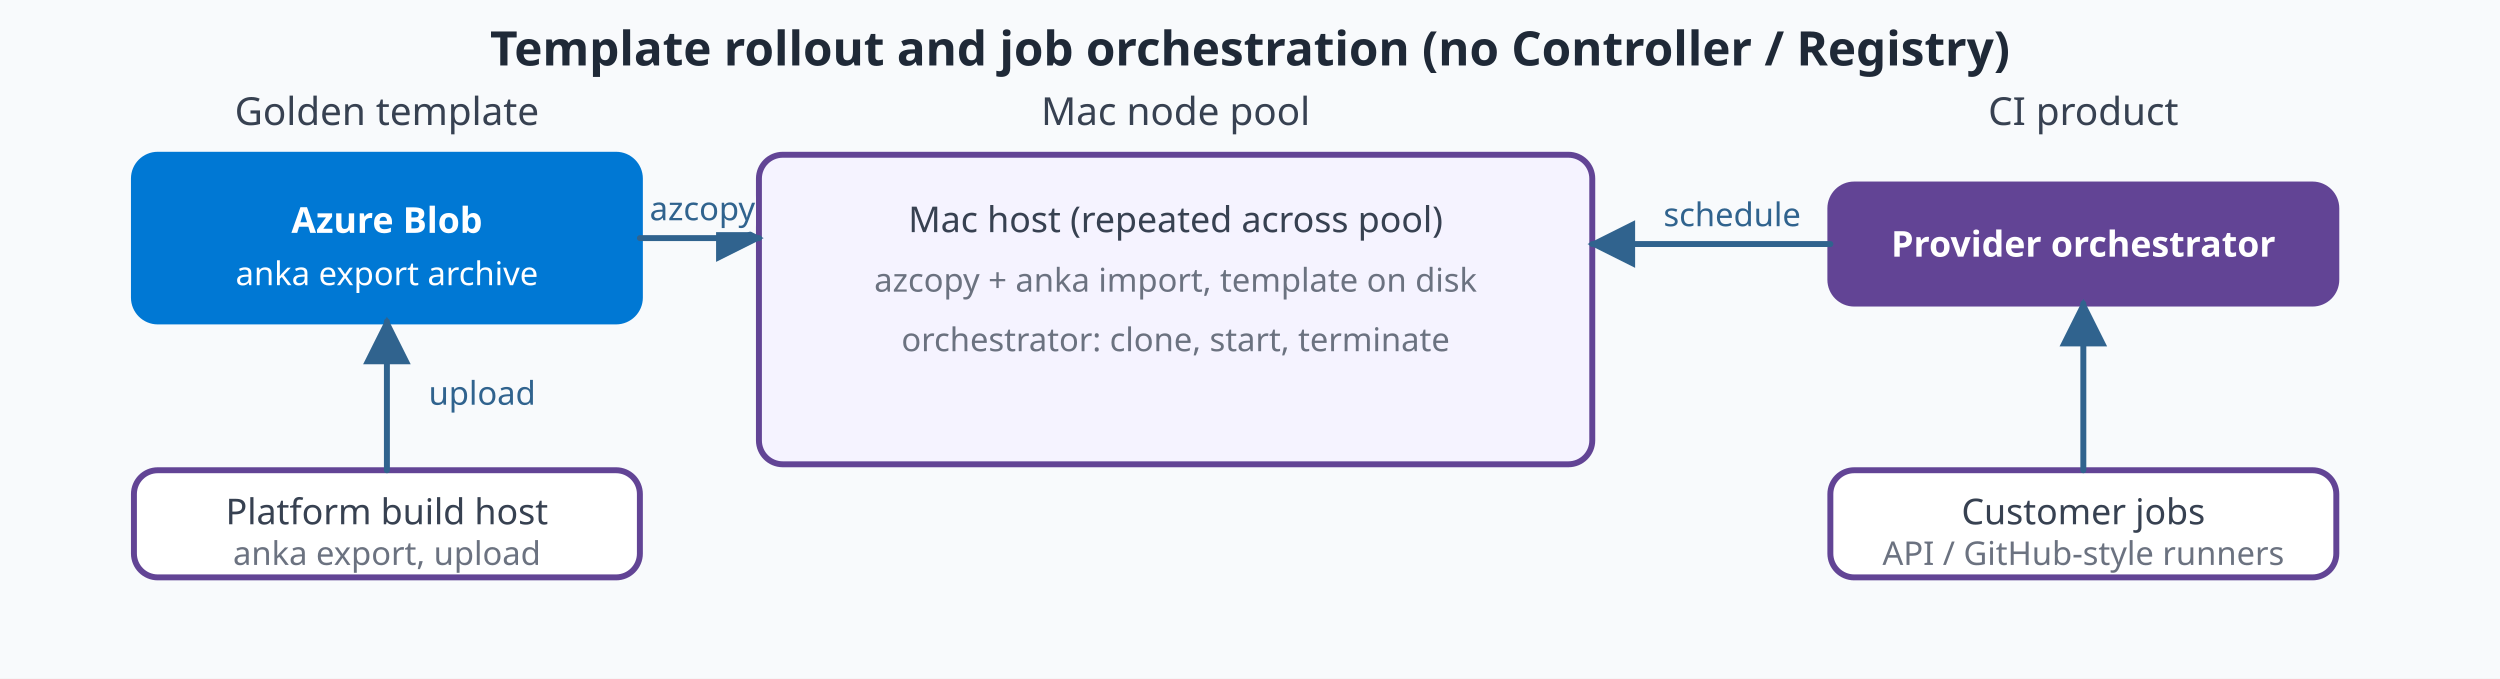
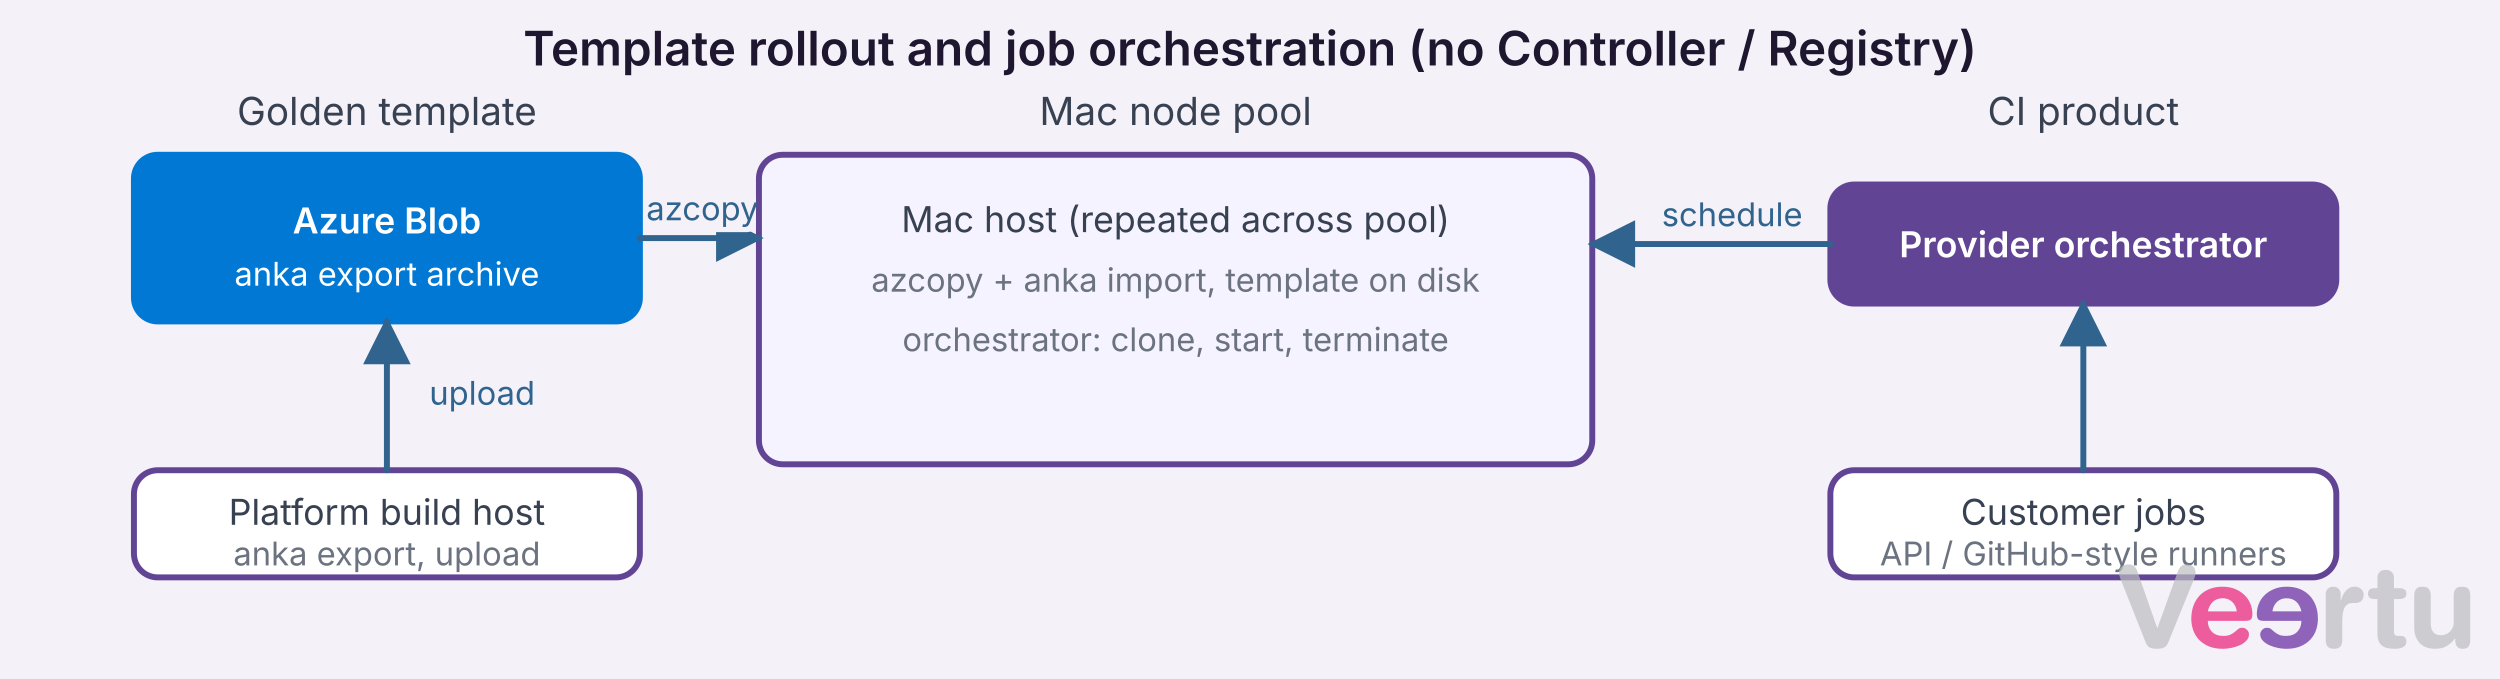
<svg xmlns="http://www.w3.org/2000/svg" viewBox="0 0 840 228" role="img" aria-label="Azure blob storage, azcopy import on Mac hosts, custom orchestrator schedules jobs">
  <defs>
    <marker id="arrow" viewBox="0 0 10 10" refX="9" refY="5" markerWidth="8" markerHeight="8" orient="auto">
      <path d="M0,0 L10,5 L0,10 Z" fill="#30638E" />
    </marker>
    <style>
-       .title { font: 600 16px system-ui, sans-serif; fill: #1f2937; }
-       .section { font: 13px system-ui, sans-serif; fill: #374151; }
-       .label { font: 12px system-ui, sans-serif; fill: #374151; }
-       .small { font: 11px system-ui, sans-serif; fill: #6b7280; }
-       .edge-label { font: 11px system-ui, sans-serif; fill: #30638E; }
-       .label-bg { fill: #f8fafc; }
+       .title { font: 600 16px 'Museo Sans Rounded', system-ui, -apple-system, 'Segoe UI', sans-serif; fill: #1F1630; }
+       .section { font: 13px 'Museo Sans Rounded', system-ui, -apple-system, 'Segoe UI', sans-serif; fill: #374151; }
+       .label { font: 12px 'Museo Sans Rounded', system-ui, -apple-system, 'Segoe UI', sans-serif; fill: #374151; }
+       .small { font: 11px 'Museo Sans Rounded', system-ui, -apple-system, 'Segoe UI', sans-serif; fill: #6b7280; }
+       .edge-label { font: 11px 'Museo Sans Rounded', system-ui, -apple-system, 'Segoe UI', sans-serif; fill: #30638E; }
+       .label-bg { fill: #F4F1F8; }
      .box { fill: #ffffff; stroke: #624495; stroke-width: 2; }
      .storage { fill: #0078d4; stroke: #0078d4; stroke-width: 2; }
-       .storage-text { font: 600 12px system-ui, sans-serif; fill: #ffffff; }
-       .storage-sub { font: 11px system-ui, sans-serif; fill: #ffffff; }
+       .storage-text { font: 600 12px 'Museo Sans Rounded', system-ui, -apple-system, 'Segoe UI', sans-serif; fill: #ffffff; }
+       .storage-sub { font: 11px 'Museo Sans Rounded', system-ui, -apple-system, 'Segoe UI', sans-serif; fill: #ffffff; }
      .hub { fill: #624495; stroke: #624495; stroke-width: 2; }
-       .hub-text { font: 600 12px system-ui, sans-serif; fill: #ffffff; }
+       .hub-text { font: 600 12px 'Museo Sans Rounded', system-ui, -apple-system, 'Segoe UI', sans-serif; fill: #ffffff; }
      .host { fill: #f5f3ff; stroke: #624495; stroke-width: 2; }
      .connector { fill: none; stroke: #30638E; stroke-width: 2; stroke-linecap: round; stroke-linejoin: round; }
    </style>
  </defs>
-   <rect width="840" height="228" fill="#f8fafc" />
+   <rect width="840" height="228" fill="#F4F1F8" />
  <text x="420" y="22" text-anchor="middle" class="title">Template rollout and job orchestration (no Controller / Registry)</text>
  <text x="130" y="42" text-anchor="middle" class="section">Golden template</text>
  <rect x="45" y="52" width="170" height="56" rx="8" class="storage" />
  <text x="130" y="74" text-anchor="middle" dominant-baseline="middle" class="storage-text">Azure Blob</text>
  <text x="130" y="92" text-anchor="middle" dominant-baseline="middle" class="storage-sub">anka export archive</text>
  <rect x="45" y="158" width="170" height="36" rx="8" class="box" />
  <text x="130" y="172" text-anchor="middle" dominant-baseline="middle" class="label">Platform build host</text>
  <text x="130" y="186" text-anchor="middle" dominant-baseline="middle" class="small">anka export, upload</text>
  <line x1="130" y1="158" x2="130" y2="108" class="connector" marker-end="url(#arrow)" />
  <rect x="142" y="126" width="40" height="14" rx="3" class="label-bg" />
  <text x="162" y="136" text-anchor="middle" class="edge-label">upload</text>
  <text x="395" y="42" text-anchor="middle" class="section">Mac node pool</text>
  <rect x="255" y="52" width="280" height="104" rx="8" class="host" />
  <text x="395" y="78" text-anchor="middle" class="label">Mac host (repeated across pool)</text>
  <text x="395" y="98" text-anchor="middle" class="small">azcopy + anka import, template on disk</text>
  <text x="395" y="118" text-anchor="middle" class="small">orchestrator: clone, start, terminate</text>
  <line x1="215" y1="80" x2="255" y2="80" class="connector" marker-end="url(#arrow)" />
  <rect x="218" y="64" width="36" height="14" rx="3" class="label-bg" />
  <text x="236" y="74" text-anchor="middle" class="edge-label">azcopy</text>
  <text x="700" y="42" text-anchor="middle" class="section">CI product</text>
  <rect x="615" y="62" width="170" height="40" rx="8" class="hub" />
  <text x="700" y="82" text-anchor="middle" dominant-baseline="middle" class="hub-text">Provider orchestrator</text>
  <rect x="615" y="158" width="170" height="36" rx="8" class="box" />
  <text x="700" y="172" text-anchor="middle" dominant-baseline="middle" class="label">Customer jobs</text>
  <text x="700" y="186" text-anchor="middle" dominant-baseline="middle" class="small">API / GitHub-style runners</text>
  <line x1="700" y1="158" x2="700" y2="102" class="connector" marker-end="url(#arrow)" />
  <line x1="615" y1="82" x2="535" y2="82" class="connector" marker-end="url(#arrow)" />
  <rect x="558" y="66" width="48" height="14" rx="3" class="label-bg" />
  <text x="582" y="76" text-anchor="middle" class="edge-label">schedule</text>
+   <g class="veertu-watermark" data-veertu-logo="wordmark" aria-hidden="true" pointer-events="none" opacity="0.7" transform="translate(712 189.6448) scale(0.1507007)">
+     <path fill="#BCBEC0" d="M109.755,173.78c-2.187,5.888-5.34,9.755-9.458,11.602c-4.122,1.85-9.375,2.774-15.764,2.774 c-6.392,0-11.645-0.925-15.764-2.774c-4.122-1.847-7.275-5.714-9.458-11.602L2.522,30.519C0.839,25.979,0,21.943,0,18.412 s0.587-6.471,1.766-8.828C2.94,7.233,4.54,5.341,6.558,3.909c2.018-1.427,4.288-2.435,6.81-3.027C15.89,0.297,18.412,0,20.934,0 c5.549,0,9.963,1.474,13.242,4.414c3.279,2.945,5.84,7.527,7.693,13.746l43.169,123.588h0.504L130.225,18.16 C133.922,6.053,140.395,0,149.646,0c2.522,0,5.044,0.297,7.567,0.883c2.522,0.591,4.792,1.6,6.81,3.027 c2.018,1.432,3.613,3.324,4.792,5.675c1.174,2.357,1.766,5.297,1.766,8.828s-0.843,7.567-2.522,12.107L109.755,173.78z" />
+     <path fill="#EA1D76" d="M197.904,125.858c0,9.755,2.985,17.782,8.954,24.087c5.967,6.305,14.334,9.458,25.096,9.458 c6.894,0,12.317-0.922,16.268-2.774c3.949-1.847,7.228-3.909,9.837-6.179c2.606-2.27,5.084-4.369,7.44-6.305 c2.354-1.931,5.381-2.901,9.08-2.901c4.372,0,7.984,1.558,10.845,4.666c2.858,3.113,4.288,6.35,4.288,9.71 c0,5.549-1.978,10.386-5.927,14.503c-3.951,4.122-8.828,7.485-14.629,10.089c-5.801,2.609-12.067,4.585-18.79,5.927 c-6.726,1.345-12.863,2.018-18.412,2.018c-12.95,0-23.877-1.978-32.789-5.927c-8.914-3.949-16.229-9.119-21.943-15.512 c-5.717-6.387-9.837-13.533-12.359-21.439c-2.522-7.9-3.783-15.89-3.783-23.961c0-10.759,1.597-20.511,4.792-29.258 c3.192-8.741,7.777-16.268,13.746-22.574c5.967-6.305,13.242-11.179,21.817-14.629c8.575-3.444,18.325-5.171,29.258-5.171 c10.593,0,20.009,1.726,28.249,5.171c8.237,3.45,15.217,7.99,20.934,13.62c5.714,5.636,10.047,12.067,12.989,19.295 c2.94,7.233,4.414,14.629,4.414,22.195c0,6.392-1.135,10.638-3.405,12.737c-2.27,2.104-6.518,3.153-12.737,3.153H197.904z M262.472,104.671c-1.009-8.575-4.374-15.593-10.089-21.06c-5.717-5.462-12.698-8.197-20.934-8.197 c-9.248,0-16.647,2.609-22.195,7.819c-5.549,5.215-9.332,12.359-11.35,21.439H262.472z" />
+     <path fill="#62269E" d="M323.334,125.858c-6.219,0-10.467-1.048-12.737-3.153c-2.27-2.099-3.405-6.345-3.405-12.737 c0-7.567,1.474-14.962,4.414-22.195c2.943-7.228,7.275-13.659,12.989-19.295c5.717-5.63,12.698-10.17,20.934-13.62 c8.239-3.444,17.655-5.171,28.249-5.171c10.932,0,20.682,1.726,29.258,5.171c8.575,3.45,15.85,8.323,21.817,14.629 c5.969,6.305,10.554,13.833,13.746,22.574c3.195,8.746,4.792,18.499,4.792,29.258c0,8.071-1.261,16.061-3.783,23.961 c-2.522,7.906-6.642,15.052-12.359,21.439c-5.714,6.392-13.029,11.563-21.943,15.512c-8.912,3.949-19.839,5.927-32.789,5.927 c-5.549,0-11.686-0.673-18.412-2.018c-6.723-1.343-12.989-3.318-18.79-5.927c-5.801-2.604-10.677-5.967-14.629-10.089 c-3.949-4.117-5.927-8.954-5.927-14.503c0-3.36,1.429-6.597,4.288-9.71c2.861-3.108,6.474-4.666,10.845-4.666 c3.699,0,6.726,0.969,9.08,2.901c2.357,1.936,4.834,4.036,7.44,6.305c2.609,2.27,5.888,4.332,9.837,6.179 c3.951,1.852,9.374,2.774,16.268,2.774c10.761,0,19.129-3.153,25.096-9.458c5.969-6.305,8.954-14.332,8.954-24.087H323.334z M406.566,104.671c-2.018-9.08-5.801-16.224-11.35-21.439c-5.549-5.21-12.947-7.819-22.195-7.819 c-8.237,0-15.217,2.735-20.934,8.197c-5.714,5.467-9.08,12.485-10.089,21.06H406.566z" />
+     <path fill="#BCBEC0" d="M460.85,66.838c0-5.549,1.597-9.792,4.792-12.737c3.192-2.94,7.146-4.414,11.854-4.414 c4.705,0,8.66,1.474,11.854,4.414c3.192,2.945,4.792,7.188,4.792,12.737v14.124h0.504c1.009-3.865,2.354-7.648,4.036-11.35 c1.679-3.697,3.741-7.017,6.179-9.963c2.435-2.94,5.297-5.336,8.575-7.188c3.279-1.847,7.188-2.774,11.728-2.774 c5.885,0,10.719,1.684,14.503,5.044c3.783,3.366,5.675,7.653,5.675,12.863c0,3.366-0.504,6.224-1.513,8.575 c-1.009,2.357-2.396,4.248-4.162,5.675c-1.766,1.432-3.744,2.483-5.927,3.153c-2.186,0.675-4.374,1.009-6.558,1.009h-6.558 c-7.401,0-13.076,2.987-17.025,8.954c-3.951,5.972-5.927,16.607-5.927,31.906v42.877c0,4.879-1.261,9.167-3.783,12.863 c-2.522,3.697-7.401,5.549-14.629,5.549c-7.23,0-12.107-1.852-14.629-5.549c-2.522-3.697-3.783-7.984-3.783-12.863V66.838z" />
+     <path fill="#BCBEC0" d="M576.093,77.179h-6.305c-5.213,0-8.954-1.009-11.224-3.027 c-2.27-2.018-3.405-5.044-3.405-9.08c0-4.036,1.135-7.062,3.405-9.08c2.27-2.018,6.011-3.027,11.224-3.027h6.305V30.519 c0-6.053,1.679-10.633,5.044-13.746c3.363-3.108,7.819-4.666,13.368-4.666c5.549,0,10.002,1.558,13.368,4.666 c3.363,3.113,5.044,7.693,5.044,13.746v22.448h11.098c5.381,0,9.498,0.927,12.359,2.774c2.859,1.852,4.288,4.963,4.288,9.332 c0,4.374-1.429,7.485-4.288,9.332c-2.861,1.852-6.978,2.774-12.359,2.774h-11.098v73.648c0,5.72,3.192,8.575,9.584,8.575h5.297 c4.036,0,7.188,1.096,9.458,3.279c2.27,2.189,3.405,5.215,3.405,9.08c0,10.932-8.914,16.394-26.735,16.394 c-13.454,0-23.12-2.735-29.005-8.197c-5.888-5.462-8.828-13.659-8.828-24.591V77.179z" />
+     <path fill="#BCBEC0" d="M783.009,169.744c0,5.549-1.303,10.007-3.909,13.368c-2.609,3.363-6.852,5.044-12.737,5.044 c-5.888,0-10.131-1.681-12.737-5.044c-2.609-3.36-3.909-7.819-3.909-13.368v-4.792h-0.504c-5.213,6.897-11.31,12.485-18.286,16.773 c-6.978,4.288-15.764,6.432-26.357,6.432c-5.549,0-11.098-0.757-16.647-2.27s-10.509-4.162-14.881-7.945 c-4.374-3.783-7.945-8.741-10.719-14.881c-2.774-6.135-4.162-13.911-4.162-23.33v-71.63c0-4.874,1.261-9.161,3.783-12.863 c2.522-3.697,7.398-5.549,14.629-5.549c7.228,0,12.107,1.852,14.629,5.549c2.522,3.702,3.783,7.99,3.783,12.863v64.316 c0,7.567,1.85,13.707,5.549,18.412c3.697,4.711,9.584,7.062,17.655,7.062c3.192,0,6.471-0.631,9.837-1.892 c3.363-1.261,6.39-3.153,9.08-5.675c2.688-2.522,4.876-5.588,6.558-9.206c1.679-3.613,2.522-7.693,2.522-12.233V68.099 c0-4.874,1.261-9.161,3.783-12.863c2.522-3.697,7.398-5.549,14.629-5.549c7.228,0,12.107,1.852,14.629,5.549 c2.522,3.702,3.783,7.99,3.783,12.863V169.744z" />
+   </g>
</svg>
